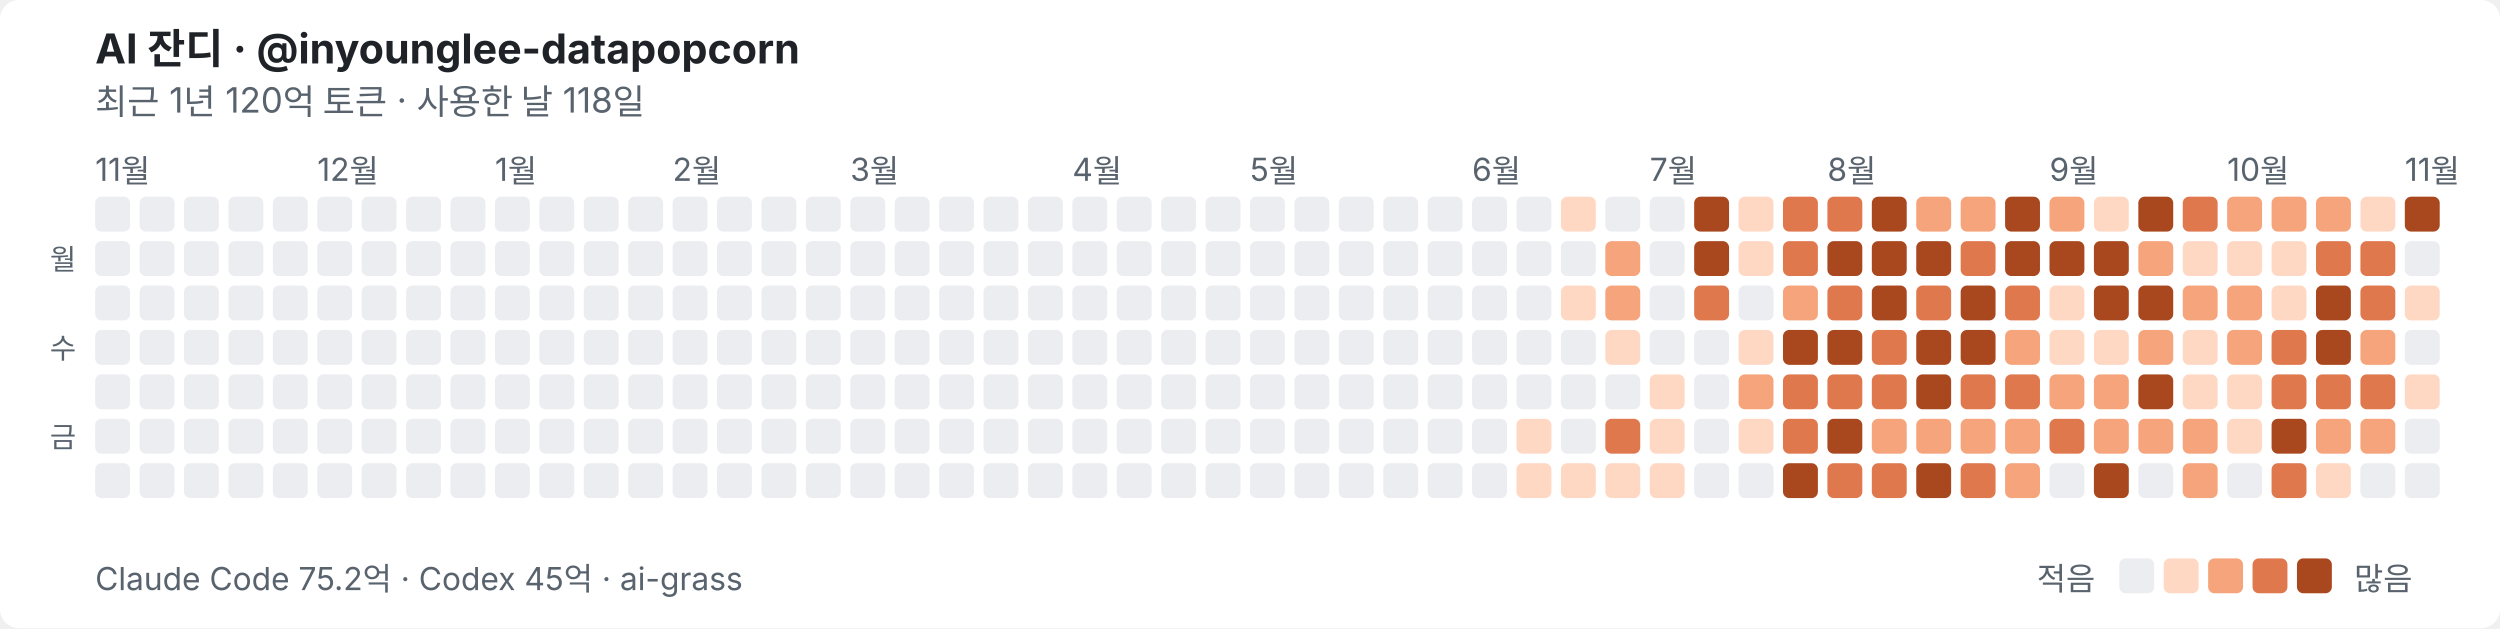
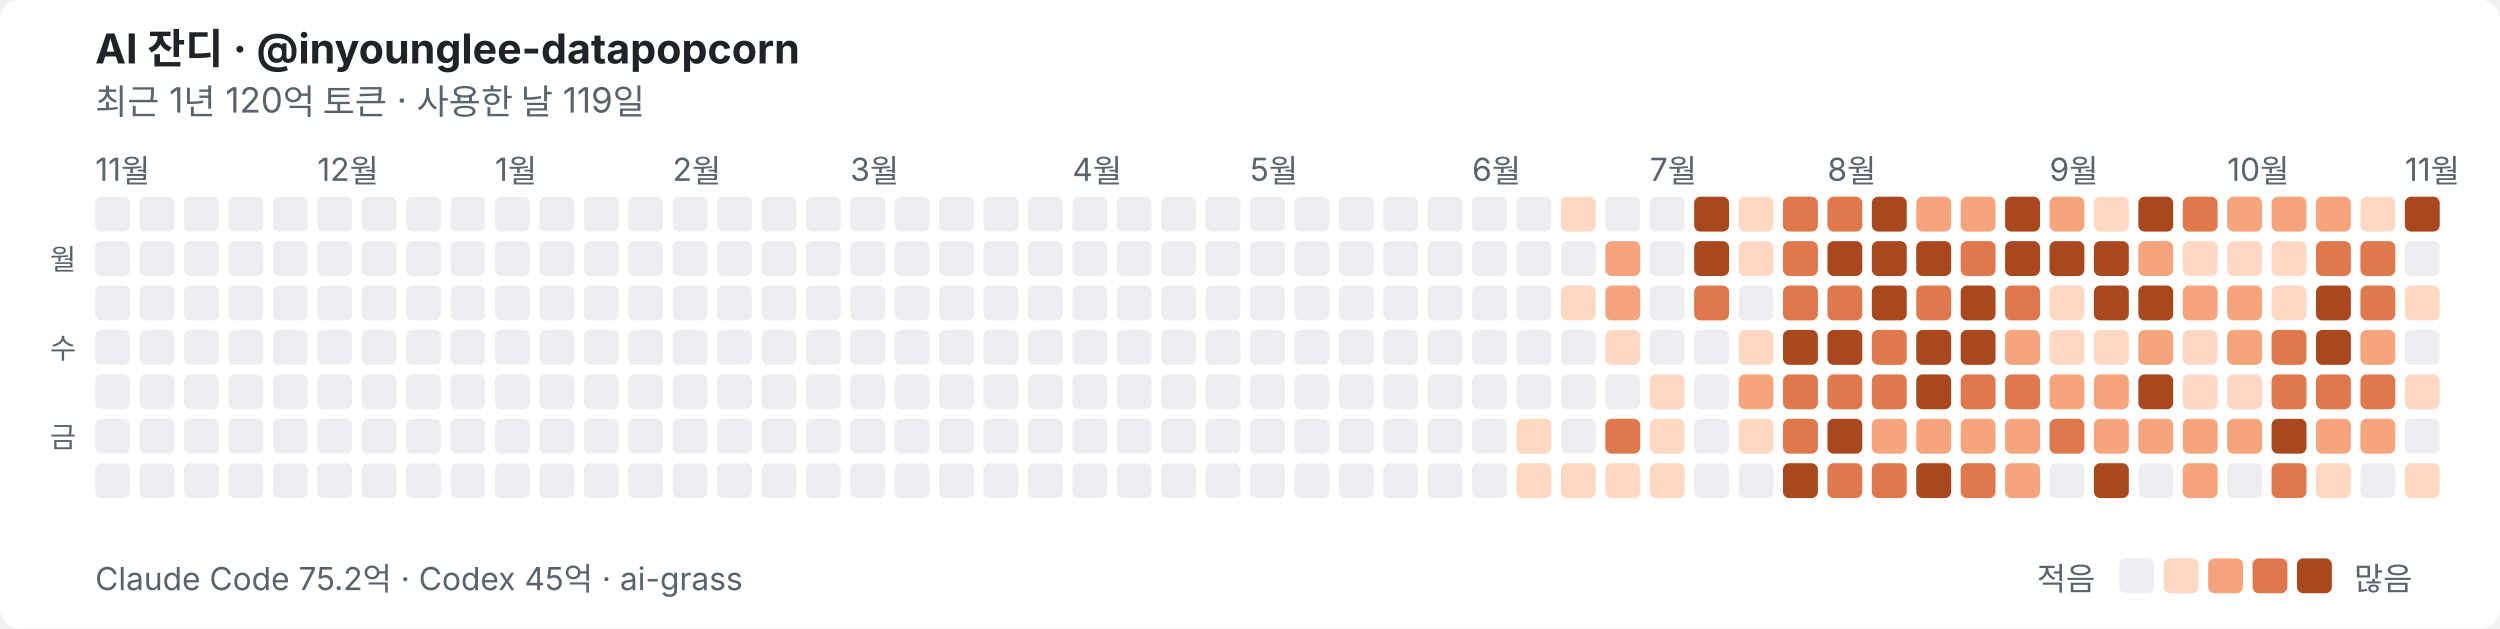
- <svg xmlns="http://www.w3.org/2000/svg" width="788" height="198" viewBox="0 0 788 198" role="img" aria-label="AI 잔디 · @inyounglee-datapopcorn 최근 1년 120억 토큰 · 사용한 날 118일">
+ <svg xmlns="http://www.w3.org/2000/svg" width="788" height="198" viewBox="0 0 788 198" role="img" aria-label="AI 잔디 · @inyounglee-datapopcorn 최근 1년 120억 토큰 · 사용한 날 119일">
  <rect width="788" height="198" rx="6" fill="#ffffff" />
  <g font-family="-apple-system,BlinkMacSystemFont,'Segoe UI','Apple SD Gothic Neo','Malgun Gothic',sans-serif">
    <text x="30" y="20" font-size="13" font-weight="700" fill="#1f2328">AI 잔디 · @inyounglee-datapopcorn</text>
-     <text x="30" y="36" font-size="11" fill="#59636e">최근 1년 120억 토큰 · 사용한 날 118일</text>
+     <text x="30" y="36" font-size="11" fill="#59636e">최근 1년 120억 토큰 · 사용한 날 119일</text>
    <text x="30" y="57" font-size="10" fill="#59636e">11월</text>
    <text x="100" y="57" font-size="10" fill="#59636e">12월</text>
    <text x="156" y="57" font-size="10" fill="#59636e">1월</text>
    <text x="212" y="57" font-size="10" fill="#59636e">2월</text>
    <text x="268" y="57" font-size="10" fill="#59636e">3월</text>
    <text x="338" y="57" font-size="10" fill="#59636e">4월</text>
    <text x="394" y="57" font-size="10" fill="#59636e">5월</text>
    <text x="464" y="57" font-size="10" fill="#59636e">6월</text>
    <text x="520" y="57" font-size="10" fill="#59636e">7월</text>
    <text x="576" y="57" font-size="10" fill="#59636e">8월</text>
    <text x="646" y="57" font-size="10" fill="#59636e">9월</text>
    <text x="702" y="57" font-size="10" fill="#59636e">10월</text>
    <text x="758" y="57" font-size="10" fill="#59636e">11월</text>
    <text x="24" y="85" font-size="9" text-anchor="end" fill="#59636e">월</text>
    <text x="24" y="113" font-size="9" text-anchor="end" fill="#59636e">수</text>
    <text x="24" y="141" font-size="9" text-anchor="end" fill="#59636e">금</text>
    <rect x="30" y="62" width="11" height="11" rx="2" fill="#ebedf0" />
    <rect x="30" y="76" width="11" height="11" rx="2" fill="#ebedf0" />
    <rect x="30" y="90" width="11" height="11" rx="2" fill="#ebedf0" />
    <rect x="30" y="104" width="11" height="11" rx="2" fill="#ebedf0" />
    <rect x="30" y="118" width="11" height="11" rx="2" fill="#ebedf0" />
    <rect x="30" y="132" width="11" height="11" rx="2" fill="#ebedf0" />
    <rect x="30" y="146" width="11" height="11" rx="2" fill="#ebedf0" />
    <rect x="44" y="62" width="11" height="11" rx="2" fill="#ebedf0" />
    <rect x="44" y="76" width="11" height="11" rx="2" fill="#ebedf0" />
    <rect x="44" y="90" width="11" height="11" rx="2" fill="#ebedf0" />
    <rect x="44" y="104" width="11" height="11" rx="2" fill="#ebedf0" />
    <rect x="44" y="118" width="11" height="11" rx="2" fill="#ebedf0" />
    <rect x="44" y="132" width="11" height="11" rx="2" fill="#ebedf0" />
    <rect x="44" y="146" width="11" height="11" rx="2" fill="#ebedf0" />
    <rect x="58" y="62" width="11" height="11" rx="2" fill="#ebedf0" />
    <rect x="58" y="76" width="11" height="11" rx="2" fill="#ebedf0" />
    <rect x="58" y="90" width="11" height="11" rx="2" fill="#ebedf0" />
    <rect x="58" y="104" width="11" height="11" rx="2" fill="#ebedf0" />
    <rect x="58" y="118" width="11" height="11" rx="2" fill="#ebedf0" />
    <rect x="58" y="132" width="11" height="11" rx="2" fill="#ebedf0" />
    <rect x="58" y="146" width="11" height="11" rx="2" fill="#ebedf0" />
    <rect x="72" y="62" width="11" height="11" rx="2" fill="#ebedf0" />
    <rect x="72" y="76" width="11" height="11" rx="2" fill="#ebedf0" />
    <rect x="72" y="90" width="11" height="11" rx="2" fill="#ebedf0" />
    <rect x="72" y="104" width="11" height="11" rx="2" fill="#ebedf0" />
    <rect x="72" y="118" width="11" height="11" rx="2" fill="#ebedf0" />
    <rect x="72" y="132" width="11" height="11" rx="2" fill="#ebedf0" />
    <rect x="72" y="146" width="11" height="11" rx="2" fill="#ebedf0" />
    <rect x="86" y="62" width="11" height="11" rx="2" fill="#ebedf0" />
    <rect x="86" y="76" width="11" height="11" rx="2" fill="#ebedf0" />
    <rect x="86" y="90" width="11" height="11" rx="2" fill="#ebedf0" />
    <rect x="86" y="104" width="11" height="11" rx="2" fill="#ebedf0" />
    <rect x="86" y="118" width="11" height="11" rx="2" fill="#ebedf0" />
    <rect x="86" y="132" width="11" height="11" rx="2" fill="#ebedf0" />
    <rect x="86" y="146" width="11" height="11" rx="2" fill="#ebedf0" />
    <rect x="100" y="62" width="11" height="11" rx="2" fill="#ebedf0" />
    <rect x="100" y="76" width="11" height="11" rx="2" fill="#ebedf0" />
    <rect x="100" y="90" width="11" height="11" rx="2" fill="#ebedf0" />
    <rect x="100" y="104" width="11" height="11" rx="2" fill="#ebedf0" />
    <rect x="100" y="118" width="11" height="11" rx="2" fill="#ebedf0" />
    <rect x="100" y="132" width="11" height="11" rx="2" fill="#ebedf0" />
    <rect x="100" y="146" width="11" height="11" rx="2" fill="#ebedf0" />
    <rect x="114" y="62" width="11" height="11" rx="2" fill="#ebedf0" />
    <rect x="114" y="76" width="11" height="11" rx="2" fill="#ebedf0" />
    <rect x="114" y="90" width="11" height="11" rx="2" fill="#ebedf0" />
    <rect x="114" y="104" width="11" height="11" rx="2" fill="#ebedf0" />
    <rect x="114" y="118" width="11" height="11" rx="2" fill="#ebedf0" />
    <rect x="114" y="132" width="11" height="11" rx="2" fill="#ebedf0" />
    <rect x="114" y="146" width="11" height="11" rx="2" fill="#ebedf0" />
    <rect x="128" y="62" width="11" height="11" rx="2" fill="#ebedf0" />
    <rect x="128" y="76" width="11" height="11" rx="2" fill="#ebedf0" />
    <rect x="128" y="90" width="11" height="11" rx="2" fill="#ebedf0" />
    <rect x="128" y="104" width="11" height="11" rx="2" fill="#ebedf0" />
    <rect x="128" y="118" width="11" height="11" rx="2" fill="#ebedf0" />
    <rect x="128" y="132" width="11" height="11" rx="2" fill="#ebedf0" />
    <rect x="128" y="146" width="11" height="11" rx="2" fill="#ebedf0" />
    <rect x="142" y="62" width="11" height="11" rx="2" fill="#ebedf0" />
    <rect x="142" y="76" width="11" height="11" rx="2" fill="#ebedf0" />
    <rect x="142" y="90" width="11" height="11" rx="2" fill="#ebedf0" />
    <rect x="142" y="104" width="11" height="11" rx="2" fill="#ebedf0" />
    <rect x="142" y="118" width="11" height="11" rx="2" fill="#ebedf0" />
    <rect x="142" y="132" width="11" height="11" rx="2" fill="#ebedf0" />
    <rect x="142" y="146" width="11" height="11" rx="2" fill="#ebedf0" />
    <rect x="156" y="62" width="11" height="11" rx="2" fill="#ebedf0" />
    <rect x="156" y="76" width="11" height="11" rx="2" fill="#ebedf0" />
    <rect x="156" y="90" width="11" height="11" rx="2" fill="#ebedf0" />
    <rect x="156" y="104" width="11" height="11" rx="2" fill="#ebedf0" />
    <rect x="156" y="118" width="11" height="11" rx="2" fill="#ebedf0" />
    <rect x="156" y="132" width="11" height="11" rx="2" fill="#ebedf0" />
    <rect x="156" y="146" width="11" height="11" rx="2" fill="#ebedf0" />
    <rect x="170" y="62" width="11" height="11" rx="2" fill="#ebedf0" />
    <rect x="170" y="76" width="11" height="11" rx="2" fill="#ebedf0" />
    <rect x="170" y="90" width="11" height="11" rx="2" fill="#ebedf0" />
    <rect x="170" y="104" width="11" height="11" rx="2" fill="#ebedf0" />
    <rect x="170" y="118" width="11" height="11" rx="2" fill="#ebedf0" />
    <rect x="170" y="132" width="11" height="11" rx="2" fill="#ebedf0" />
    <rect x="170" y="146" width="11" height="11" rx="2" fill="#ebedf0" />
    <rect x="184" y="62" width="11" height="11" rx="2" fill="#ebedf0" />
    <rect x="184" y="76" width="11" height="11" rx="2" fill="#ebedf0" />
    <rect x="184" y="90" width="11" height="11" rx="2" fill="#ebedf0" />
    <rect x="184" y="104" width="11" height="11" rx="2" fill="#ebedf0" />
    <rect x="184" y="118" width="11" height="11" rx="2" fill="#ebedf0" />
    <rect x="184" y="132" width="11" height="11" rx="2" fill="#ebedf0" />
    <rect x="184" y="146" width="11" height="11" rx="2" fill="#ebedf0" />
    <rect x="198" y="62" width="11" height="11" rx="2" fill="#ebedf0" />
    <rect x="198" y="76" width="11" height="11" rx="2" fill="#ebedf0" />
    <rect x="198" y="90" width="11" height="11" rx="2" fill="#ebedf0" />
    <rect x="198" y="104" width="11" height="11" rx="2" fill="#ebedf0" />
    <rect x="198" y="118" width="11" height="11" rx="2" fill="#ebedf0" />
    <rect x="198" y="132" width="11" height="11" rx="2" fill="#ebedf0" />
    <rect x="198" y="146" width="11" height="11" rx="2" fill="#ebedf0" />
    <rect x="212" y="62" width="11" height="11" rx="2" fill="#ebedf0" />
    <rect x="212" y="76" width="11" height="11" rx="2" fill="#ebedf0" />
    <rect x="212" y="90" width="11" height="11" rx="2" fill="#ebedf0" />
    <rect x="212" y="104" width="11" height="11" rx="2" fill="#ebedf0" />
    <rect x="212" y="118" width="11" height="11" rx="2" fill="#ebedf0" />
    <rect x="212" y="132" width="11" height="11" rx="2" fill="#ebedf0" />
    <rect x="212" y="146" width="11" height="11" rx="2" fill="#ebedf0" />
    <rect x="226" y="62" width="11" height="11" rx="2" fill="#ebedf0" />
    <rect x="226" y="76" width="11" height="11" rx="2" fill="#ebedf0" />
    <rect x="226" y="90" width="11" height="11" rx="2" fill="#ebedf0" />
    <rect x="226" y="104" width="11" height="11" rx="2" fill="#ebedf0" />
    <rect x="226" y="118" width="11" height="11" rx="2" fill="#ebedf0" />
    <rect x="226" y="132" width="11" height="11" rx="2" fill="#ebedf0" />
    <rect x="226" y="146" width="11" height="11" rx="2" fill="#ebedf0" />
    <rect x="240" y="62" width="11" height="11" rx="2" fill="#ebedf0" />
    <rect x="240" y="76" width="11" height="11" rx="2" fill="#ebedf0" />
    <rect x="240" y="90" width="11" height="11" rx="2" fill="#ebedf0" />
    <rect x="240" y="104" width="11" height="11" rx="2" fill="#ebedf0" />
    <rect x="240" y="118" width="11" height="11" rx="2" fill="#ebedf0" />
    <rect x="240" y="132" width="11" height="11" rx="2" fill="#ebedf0" />
    <rect x="240" y="146" width="11" height="11" rx="2" fill="#ebedf0" />
    <rect x="254" y="62" width="11" height="11" rx="2" fill="#ebedf0" />
    <rect x="254" y="76" width="11" height="11" rx="2" fill="#ebedf0" />
    <rect x="254" y="90" width="11" height="11" rx="2" fill="#ebedf0" />
    <rect x="254" y="104" width="11" height="11" rx="2" fill="#ebedf0" />
    <rect x="254" y="118" width="11" height="11" rx="2" fill="#ebedf0" />
    <rect x="254" y="132" width="11" height="11" rx="2" fill="#ebedf0" />
    <rect x="254" y="146" width="11" height="11" rx="2" fill="#ebedf0" />
    <rect x="268" y="62" width="11" height="11" rx="2" fill="#ebedf0" />
    <rect x="268" y="76" width="11" height="11" rx="2" fill="#ebedf0" />
    <rect x="268" y="90" width="11" height="11" rx="2" fill="#ebedf0" />
    <rect x="268" y="104" width="11" height="11" rx="2" fill="#ebedf0" />
    <rect x="268" y="118" width="11" height="11" rx="2" fill="#ebedf0" />
    <rect x="268" y="132" width="11" height="11" rx="2" fill="#ebedf0" />
    <rect x="268" y="146" width="11" height="11" rx="2" fill="#ebedf0" />
    <rect x="282" y="62" width="11" height="11" rx="2" fill="#ebedf0" />
    <rect x="282" y="76" width="11" height="11" rx="2" fill="#ebedf0" />
    <rect x="282" y="90" width="11" height="11" rx="2" fill="#ebedf0" />
    <rect x="282" y="104" width="11" height="11" rx="2" fill="#ebedf0" />
    <rect x="282" y="118" width="11" height="11" rx="2" fill="#ebedf0" />
    <rect x="282" y="132" width="11" height="11" rx="2" fill="#ebedf0" />
    <rect x="282" y="146" width="11" height="11" rx="2" fill="#ebedf0" />
    <rect x="296" y="62" width="11" height="11" rx="2" fill="#ebedf0" />
    <rect x="296" y="76" width="11" height="11" rx="2" fill="#ebedf0" />
    <rect x="296" y="90" width="11" height="11" rx="2" fill="#ebedf0" />
    <rect x="296" y="104" width="11" height="11" rx="2" fill="#ebedf0" />
    <rect x="296" y="118" width="11" height="11" rx="2" fill="#ebedf0" />
    <rect x="296" y="132" width="11" height="11" rx="2" fill="#ebedf0" />
    <rect x="296" y="146" width="11" height="11" rx="2" fill="#ebedf0" />
    <rect x="310" y="62" width="11" height="11" rx="2" fill="#ebedf0" />
    <rect x="310" y="76" width="11" height="11" rx="2" fill="#ebedf0" />
    <rect x="310" y="90" width="11" height="11" rx="2" fill="#ebedf0" />
    <rect x="310" y="104" width="11" height="11" rx="2" fill="#ebedf0" />
    <rect x="310" y="118" width="11" height="11" rx="2" fill="#ebedf0" />
    <rect x="310" y="132" width="11" height="11" rx="2" fill="#ebedf0" />
    <rect x="310" y="146" width="11" height="11" rx="2" fill="#ebedf0" />
    <rect x="324" y="62" width="11" height="11" rx="2" fill="#ebedf0" />
    <rect x="324" y="76" width="11" height="11" rx="2" fill="#ebedf0" />
    <rect x="324" y="90" width="11" height="11" rx="2" fill="#ebedf0" />
    <rect x="324" y="104" width="11" height="11" rx="2" fill="#ebedf0" />
    <rect x="324" y="118" width="11" height="11" rx="2" fill="#ebedf0" />
    <rect x="324" y="132" width="11" height="11" rx="2" fill="#ebedf0" />
    <rect x="324" y="146" width="11" height="11" rx="2" fill="#ebedf0" />
    <rect x="338" y="62" width="11" height="11" rx="2" fill="#ebedf0" />
    <rect x="338" y="76" width="11" height="11" rx="2" fill="#ebedf0" />
    <rect x="338" y="90" width="11" height="11" rx="2" fill="#ebedf0" />
    <rect x="338" y="104" width="11" height="11" rx="2" fill="#ebedf0" />
    <rect x="338" y="118" width="11" height="11" rx="2" fill="#ebedf0" />
    <rect x="338" y="132" width="11" height="11" rx="2" fill="#ebedf0" />
    <rect x="338" y="146" width="11" height="11" rx="2" fill="#ebedf0" />
    <rect x="352" y="62" width="11" height="11" rx="2" fill="#ebedf0" />
    <rect x="352" y="76" width="11" height="11" rx="2" fill="#ebedf0" />
    <rect x="352" y="90" width="11" height="11" rx="2" fill="#ebedf0" />
    <rect x="352" y="104" width="11" height="11" rx="2" fill="#ebedf0" />
    <rect x="352" y="118" width="11" height="11" rx="2" fill="#ebedf0" />
    <rect x="352" y="132" width="11" height="11" rx="2" fill="#ebedf0" />
    <rect x="352" y="146" width="11" height="11" rx="2" fill="#ebedf0" />
    <rect x="366" y="62" width="11" height="11" rx="2" fill="#ebedf0" />
    <rect x="366" y="76" width="11" height="11" rx="2" fill="#ebedf0" />
    <rect x="366" y="90" width="11" height="11" rx="2" fill="#ebedf0" />
    <rect x="366" y="104" width="11" height="11" rx="2" fill="#ebedf0" />
    <rect x="366" y="118" width="11" height="11" rx="2" fill="#ebedf0" />
    <rect x="366" y="132" width="11" height="11" rx="2" fill="#ebedf0" />
    <rect x="366" y="146" width="11" height="11" rx="2" fill="#ebedf0" />
    <rect x="380" y="62" width="11" height="11" rx="2" fill="#ebedf0" />
    <rect x="380" y="76" width="11" height="11" rx="2" fill="#ebedf0" />
    <rect x="380" y="90" width="11" height="11" rx="2" fill="#ebedf0" />
    <rect x="380" y="104" width="11" height="11" rx="2" fill="#ebedf0" />
    <rect x="380" y="118" width="11" height="11" rx="2" fill="#ebedf0" />
    <rect x="380" y="132" width="11" height="11" rx="2" fill="#ebedf0" />
    <rect x="380" y="146" width="11" height="11" rx="2" fill="#ebedf0" />
    <rect x="394" y="62" width="11" height="11" rx="2" fill="#ebedf0" />
    <rect x="394" y="76" width="11" height="11" rx="2" fill="#ebedf0" />
    <rect x="394" y="90" width="11" height="11" rx="2" fill="#ebedf0" />
    <rect x="394" y="104" width="11" height="11" rx="2" fill="#ebedf0" />
    <rect x="394" y="118" width="11" height="11" rx="2" fill="#ebedf0" />
    <rect x="394" y="132" width="11" height="11" rx="2" fill="#ebedf0" />
    <rect x="394" y="146" width="11" height="11" rx="2" fill="#ebedf0" />
    <rect x="408" y="62" width="11" height="11" rx="2" fill="#ebedf0" />
    <rect x="408" y="76" width="11" height="11" rx="2" fill="#ebedf0" />
    <rect x="408" y="90" width="11" height="11" rx="2" fill="#ebedf0" />
    <rect x="408" y="104" width="11" height="11" rx="2" fill="#ebedf0" />
    <rect x="408" y="118" width="11" height="11" rx="2" fill="#ebedf0" />
    <rect x="408" y="132" width="11" height="11" rx="2" fill="#ebedf0" />
    <rect x="408" y="146" width="11" height="11" rx="2" fill="#ebedf0" />
    <rect x="422" y="62" width="11" height="11" rx="2" fill="#ebedf0" />
    <rect x="422" y="76" width="11" height="11" rx="2" fill="#ebedf0" />
    <rect x="422" y="90" width="11" height="11" rx="2" fill="#ebedf0" />
    <rect x="422" y="104" width="11" height="11" rx="2" fill="#ebedf0" />
    <rect x="422" y="118" width="11" height="11" rx="2" fill="#ebedf0" />
    <rect x="422" y="132" width="11" height="11" rx="2" fill="#ebedf0" />
    <rect x="422" y="146" width="11" height="11" rx="2" fill="#ebedf0" />
    <rect x="436" y="62" width="11" height="11" rx="2" fill="#ebedf0" />
    <rect x="436" y="76" width="11" height="11" rx="2" fill="#ebedf0" />
    <rect x="436" y="90" width="11" height="11" rx="2" fill="#ebedf0" />
    <rect x="436" y="104" width="11" height="11" rx="2" fill="#ebedf0" />
    <rect x="436" y="118" width="11" height="11" rx="2" fill="#ebedf0" />
    <rect x="436" y="132" width="11" height="11" rx="2" fill="#ebedf0" />
    <rect x="436" y="146" width="11" height="11" rx="2" fill="#ebedf0" />
    <rect x="450" y="62" width="11" height="11" rx="2" fill="#ebedf0" />
    <rect x="450" y="76" width="11" height="11" rx="2" fill="#ebedf0" />
    <rect x="450" y="90" width="11" height="11" rx="2" fill="#ebedf0" />
    <rect x="450" y="104" width="11" height="11" rx="2" fill="#ebedf0" />
    <rect x="450" y="118" width="11" height="11" rx="2" fill="#ebedf0" />
    <rect x="450" y="132" width="11" height="11" rx="2" fill="#ebedf0" />
    <rect x="450" y="146" width="11" height="11" rx="2" fill="#ebedf0" />
    <rect x="464" y="62" width="11" height="11" rx="2" fill="#ebedf0" />
    <rect x="464" y="76" width="11" height="11" rx="2" fill="#ebedf0" />
    <rect x="464" y="90" width="11" height="11" rx="2" fill="#ebedf0" />
    <rect x="464" y="104" width="11" height="11" rx="2" fill="#ebedf0" />
    <rect x="464" y="118" width="11" height="11" rx="2" fill="#ebedf0" />
    <rect x="464" y="132" width="11" height="11" rx="2" fill="#ebedf0" />
    <rect x="464" y="146" width="11" height="11" rx="2" fill="#ebedf0" />
    <rect x="478" y="62" width="11" height="11" rx="2" fill="#ebedf0" />
    <rect x="478" y="76" width="11" height="11" rx="2" fill="#ebedf0" />
    <rect x="478" y="90" width="11" height="11" rx="2" fill="#ebedf0" />
    <rect x="478" y="104" width="11" height="11" rx="2" fill="#ebedf0" />
    <rect x="478" y="118" width="11" height="11" rx="2" fill="#ebedf0" />
    <rect x="478" y="132" width="11" height="11" rx="2" fill="#ffd8c4" />
    <rect x="478" y="146" width="11" height="11" rx="2" fill="#ffd8c4" />
    <rect x="492" y="62" width="11" height="11" rx="2" fill="#ffd8c4" />
    <rect x="492" y="76" width="11" height="11" rx="2" fill="#ebedf0" />
    <rect x="492" y="90" width="11" height="11" rx="2" fill="#ffd8c4" />
    <rect x="492" y="104" width="11" height="11" rx="2" fill="#ebedf0" />
    <rect x="492" y="118" width="11" height="11" rx="2" fill="#ebedf0" />
    <rect x="492" y="132" width="11" height="11" rx="2" fill="#ebedf0" />
    <rect x="492" y="146" width="11" height="11" rx="2" fill="#ffd8c4" />
    <rect x="506" y="62" width="11" height="11" rx="2" fill="#ebedf0" />
    <rect x="506" y="76" width="11" height="11" rx="2" fill="#f6a47c" />
    <rect x="506" y="90" width="11" height="11" rx="2" fill="#f6a47c" />
    <rect x="506" y="104" width="11" height="11" rx="2" fill="#ffd8c4" />
    <rect x="506" y="118" width="11" height="11" rx="2" fill="#ebedf0" />
    <rect x="506" y="132" width="11" height="11" rx="2" fill="#e0784e" />
    <rect x="506" y="146" width="11" height="11" rx="2" fill="#ffd8c4" />
    <rect x="520" y="62" width="11" height="11" rx="2" fill="#ebedf0" />
    <rect x="520" y="76" width="11" height="11" rx="2" fill="#ebedf0" />
    <rect x="520" y="90" width="11" height="11" rx="2" fill="#ebedf0" />
    <rect x="520" y="104" width="11" height="11" rx="2" fill="#ebedf0" />
    <rect x="520" y="118" width="11" height="11" rx="2" fill="#ffd8c4" />
    <rect x="520" y="132" width="11" height="11" rx="2" fill="#ffd8c4" />
    <rect x="520" y="146" width="11" height="11" rx="2" fill="#ffd8c4" />
    <rect x="534" y="62" width="11" height="11" rx="2" fill="#a9481f" />
    <rect x="534" y="76" width="11" height="11" rx="2" fill="#a9481f" />
    <rect x="534" y="90" width="11" height="11" rx="2" fill="#e0784e" />
    <rect x="534" y="104" width="11" height="11" rx="2" fill="#ebedf0" />
    <rect x="534" y="118" width="11" height="11" rx="2" fill="#ebedf0" />
    <rect x="534" y="132" width="11" height="11" rx="2" fill="#ebedf0" />
    <rect x="534" y="146" width="11" height="11" rx="2" fill="#ebedf0" />
    <rect x="548" y="62" width="11" height="11" rx="2" fill="#ffd8c4" />
    <rect x="548" y="76" width="11" height="11" rx="2" fill="#ffd8c4" />
    <rect x="548" y="90" width="11" height="11" rx="2" fill="#ebedf0" />
    <rect x="548" y="104" width="11" height="11" rx="2" fill="#ffd8c4" />
    <rect x="548" y="118" width="11" height="11" rx="2" fill="#f6a47c" />
    <rect x="548" y="132" width="11" height="11" rx="2" fill="#ffd8c4" />
    <rect x="548" y="146" width="11" height="11" rx="2" fill="#ebedf0" />
    <rect x="562" y="62" width="11" height="11" rx="2" fill="#e0784e" />
    <rect x="562" y="76" width="11" height="11" rx="2" fill="#e0784e" />
-     <rect x="562" y="90" width="11" height="11" rx="2" fill="#f6a47c" />
+     <rect x="562" y="90" width="11" height="11" rx="2" fill="#e0784e" />
    <rect x="562" y="104" width="11" height="11" rx="2" fill="#a9481f" />
    <rect x="562" y="118" width="11" height="11" rx="2" fill="#e0784e" />
    <rect x="562" y="132" width="11" height="11" rx="2" fill="#e0784e" />
    <rect x="562" y="146" width="11" height="11" rx="2" fill="#a9481f" />
    <rect x="576" y="62" width="11" height="11" rx="2" fill="#e0784e" />
    <rect x="576" y="76" width="11" height="11" rx="2" fill="#a9481f" />
    <rect x="576" y="90" width="11" height="11" rx="2" fill="#e0784e" />
    <rect x="576" y="104" width="11" height="11" rx="2" fill="#a9481f" />
    <rect x="576" y="118" width="11" height="11" rx="2" fill="#e0784e" />
    <rect x="576" y="132" width="11" height="11" rx="2" fill="#a9481f" />
    <rect x="576" y="146" width="11" height="11" rx="2" fill="#e0784e" />
    <rect x="590" y="62" width="11" height="11" rx="2" fill="#a9481f" />
    <rect x="590" y="76" width="11" height="11" rx="2" fill="#a9481f" />
    <rect x="590" y="90" width="11" height="11" rx="2" fill="#a9481f" />
    <rect x="590" y="104" width="11" height="11" rx="2" fill="#e0784e" />
    <rect x="590" y="118" width="11" height="11" rx="2" fill="#e0784e" />
    <rect x="590" y="132" width="11" height="11" rx="2" fill="#f6a47c" />
    <rect x="590" y="146" width="11" height="11" rx="2" fill="#e0784e" />
    <rect x="604" y="62" width="11" height="11" rx="2" fill="#f6a47c" />
    <rect x="604" y="76" width="11" height="11" rx="2" fill="#a9481f" />
    <rect x="604" y="90" width="11" height="11" rx="2" fill="#e0784e" />
    <rect x="604" y="104" width="11" height="11" rx="2" fill="#a9481f" />
    <rect x="604" y="118" width="11" height="11" rx="2" fill="#a9481f" />
    <rect x="604" y="132" width="11" height="11" rx="2" fill="#f6a47c" />
    <rect x="604" y="146" width="11" height="11" rx="2" fill="#a9481f" />
    <rect x="618" y="62" width="11" height="11" rx="2" fill="#f6a47c" />
    <rect x="618" y="76" width="11" height="11" rx="2" fill="#e0784e" />
    <rect x="618" y="90" width="11" height="11" rx="2" fill="#a9481f" />
    <rect x="618" y="104" width="11" height="11" rx="2" fill="#a9481f" />
    <rect x="618" y="118" width="11" height="11" rx="2" fill="#e0784e" />
    <rect x="618" y="132" width="11" height="11" rx="2" fill="#f6a47c" />
    <rect x="618" y="146" width="11" height="11" rx="2" fill="#e0784e" />
    <rect x="632" y="62" width="11" height="11" rx="2" fill="#a9481f" />
    <rect x="632" y="76" width="11" height="11" rx="2" fill="#a9481f" />
    <rect x="632" y="90" width="11" height="11" rx="2" fill="#e0784e" />
    <rect x="632" y="104" width="11" height="11" rx="2" fill="#f6a47c" />
    <rect x="632" y="118" width="11" height="11" rx="2" fill="#e0784e" />
    <rect x="632" y="132" width="11" height="11" rx="2" fill="#f6a47c" />
    <rect x="632" y="146" width="11" height="11" rx="2" fill="#f6a47c" />
    <rect x="646" y="62" width="11" height="11" rx="2" fill="#f6a47c" />
    <rect x="646" y="76" width="11" height="11" rx="2" fill="#a9481f" />
    <rect x="646" y="90" width="11" height="11" rx="2" fill="#ffd8c4" />
    <rect x="646" y="104" width="11" height="11" rx="2" fill="#ffd8c4" />
    <rect x="646" y="118" width="11" height="11" rx="2" fill="#f6a47c" />
    <rect x="646" y="132" width="11" height="11" rx="2" fill="#e0784e" />
    <rect x="646" y="146" width="11" height="11" rx="2" fill="#ebedf0" />
    <rect x="660" y="62" width="11" height="11" rx="2" fill="#ffd8c4" />
    <rect x="660" y="76" width="11" height="11" rx="2" fill="#a9481f" />
    <rect x="660" y="90" width="11" height="11" rx="2" fill="#a9481f" />
    <rect x="660" y="104" width="11" height="11" rx="2" fill="#ffd8c4" />
    <rect x="660" y="118" width="11" height="11" rx="2" fill="#f6a47c" />
    <rect x="660" y="132" width="11" height="11" rx="2" fill="#f6a47c" />
    <rect x="660" y="146" width="11" height="11" rx="2" fill="#a9481f" />
    <rect x="674" y="62" width="11" height="11" rx="2" fill="#a9481f" />
    <rect x="674" y="76" width="11" height="11" rx="2" fill="#f6a47c" />
    <rect x="674" y="90" width="11" height="11" rx="2" fill="#a9481f" />
    <rect x="674" y="104" width="11" height="11" rx="2" fill="#f6a47c" />
    <rect x="674" y="118" width="11" height="11" rx="2" fill="#a9481f" />
    <rect x="674" y="132" width="11" height="11" rx="2" fill="#f6a47c" />
    <rect x="674" y="146" width="11" height="11" rx="2" fill="#ebedf0" />
    <rect x="688" y="62" width="11" height="11" rx="2" fill="#e0784e" />
    <rect x="688" y="76" width="11" height="11" rx="2" fill="#ffd8c4" />
    <rect x="688" y="90" width="11" height="11" rx="2" fill="#f6a47c" />
    <rect x="688" y="104" width="11" height="11" rx="2" fill="#ffd8c4" />
    <rect x="688" y="118" width="11" height="11" rx="2" fill="#ffd8c4" />
    <rect x="688" y="132" width="11" height="11" rx="2" fill="#f6a47c" />
    <rect x="688" y="146" width="11" height="11" rx="2" fill="#f6a47c" />
    <rect x="702" y="62" width="11" height="11" rx="2" fill="#f6a47c" />
    <rect x="702" y="76" width="11" height="11" rx="2" fill="#ffd8c4" />
    <rect x="702" y="90" width="11" height="11" rx="2" fill="#f6a47c" />
    <rect x="702" y="104" width="11" height="11" rx="2" fill="#f6a47c" />
    <rect x="702" y="118" width="11" height="11" rx="2" fill="#ffd8c4" />
-     <rect x="702" y="132" width="11" height="11" rx="2" fill="#ffd8c4" />
+     <rect x="702" y="132" width="11" height="11" rx="2" fill="#f6a47c" />
    <rect x="702" y="146" width="11" height="11" rx="2" fill="#ebedf0" />
    <rect x="716" y="62" width="11" height="11" rx="2" fill="#f6a47c" />
    <rect x="716" y="76" width="11" height="11" rx="2" fill="#ffd8c4" />
    <rect x="716" y="90" width="11" height="11" rx="2" fill="#ffd8c4" />
    <rect x="716" y="104" width="11" height="11" rx="2" fill="#e0784e" />
    <rect x="716" y="118" width="11" height="11" rx="2" fill="#e0784e" />
    <rect x="716" y="132" width="11" height="11" rx="2" fill="#a9481f" />
    <rect x="716" y="146" width="11" height="11" rx="2" fill="#e0784e" />
    <rect x="730" y="62" width="11" height="11" rx="2" fill="#f6a47c" />
    <rect x="730" y="76" width="11" height="11" rx="2" fill="#e0784e" />
    <rect x="730" y="90" width="11" height="11" rx="2" fill="#a9481f" />
    <rect x="730" y="104" width="11" height="11" rx="2" fill="#a9481f" />
    <rect x="730" y="118" width="11" height="11" rx="2" fill="#e0784e" />
    <rect x="730" y="132" width="11" height="11" rx="2" fill="#f6a47c" />
    <rect x="730" y="146" width="11" height="11" rx="2" fill="#ffd8c4" />
    <rect x="744" y="62" width="11" height="11" rx="2" fill="#ffd8c4" />
    <rect x="744" y="76" width="11" height="11" rx="2" fill="#e0784e" />
    <rect x="744" y="90" width="11" height="11" rx="2" fill="#e0784e" />
    <rect x="744" y="104" width="11" height="11" rx="2" fill="#f6a47c" />
    <rect x="744" y="118" width="11" height="11" rx="2" fill="#e0784e" />
    <rect x="744" y="132" width="11" height="11" rx="2" fill="#f6a47c" />
    <rect x="744" y="146" width="11" height="11" rx="2" fill="#ebedf0" />
    <rect x="758" y="62" width="11" height="11" rx="2" fill="#a9481f" />
    <rect x="758" y="76" width="11" height="11" rx="2" fill="#ebedf0" />
    <rect x="758" y="90" width="11" height="11" rx="2" fill="#ffd8c4" />
    <rect x="758" y="104" width="11" height="11" rx="2" fill="#ebedf0" />
    <rect x="758" y="118" width="11" height="11" rx="2" fill="#ffd8c4" />
    <rect x="758" y="132" width="11" height="11" rx="2" fill="#ebedf0" />
-     <rect x="758" y="146" width="11" height="11" rx="2" fill="#ebedf0" />
+     <rect x="758" y="146" width="11" height="11" rx="2" fill="#ffd8c4" />
    <text x="30" y="186" font-size="10" fill="#59636e">Claude Code 75.2억 · Codex 45억 · ai-grass</text>
    <text x="642" y="186" font-size="10" fill="#59636e">적음</text>
    <rect x="668" y="176" width="11" height="11" rx="2" fill="#ebedf0" />
    <rect x="682" y="176" width="11" height="11" rx="2" fill="#ffd8c4" />
    <rect x="696" y="176" width="11" height="11" rx="2" fill="#f6a47c" />
    <rect x="710" y="176" width="11" height="11" rx="2" fill="#e0784e" />
    <rect x="724" y="176" width="11" height="11" rx="2" fill="#a9481f" />
    <text x="742" y="186" font-size="10" fill="#59636e">많음</text>
  </g>
</svg>
